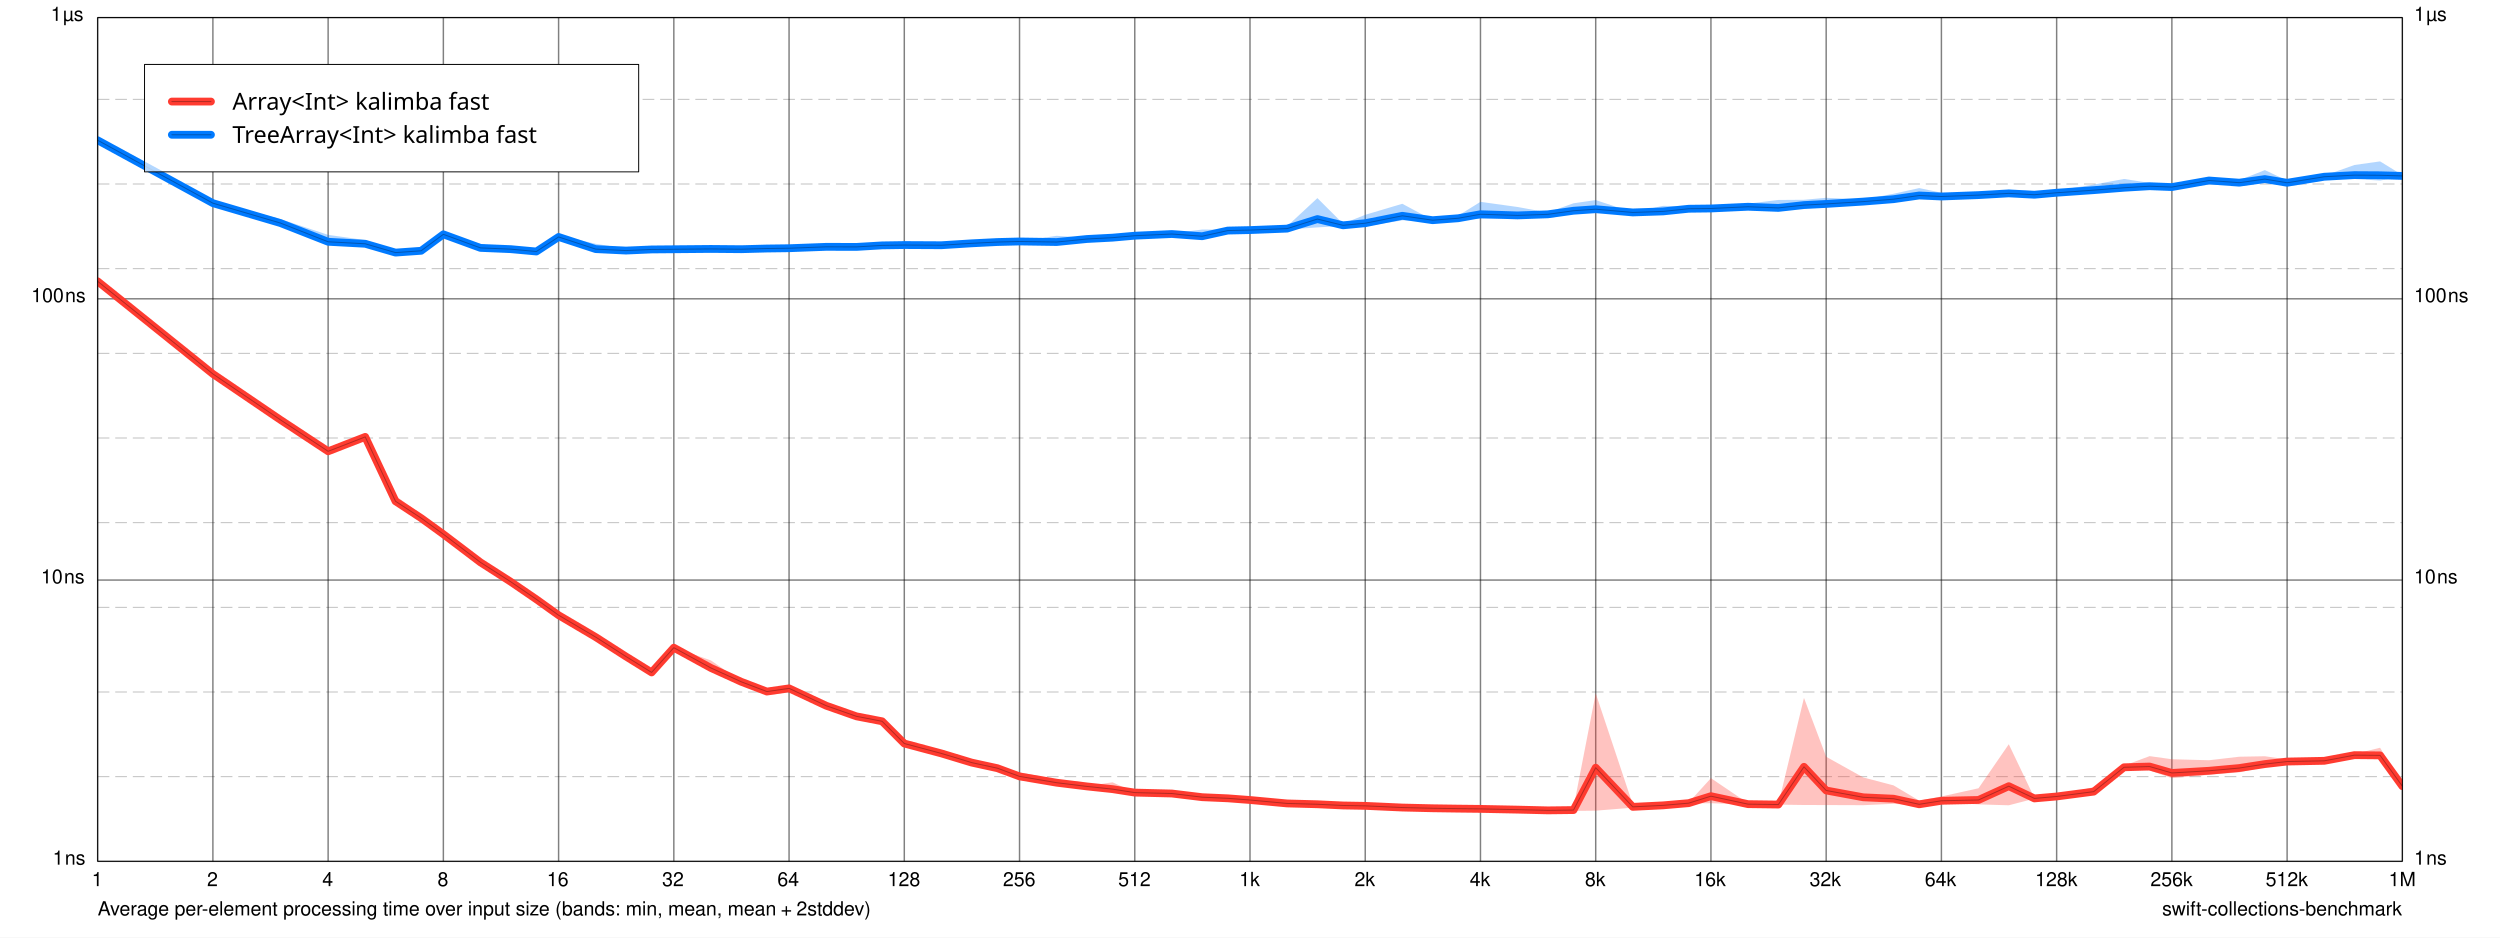
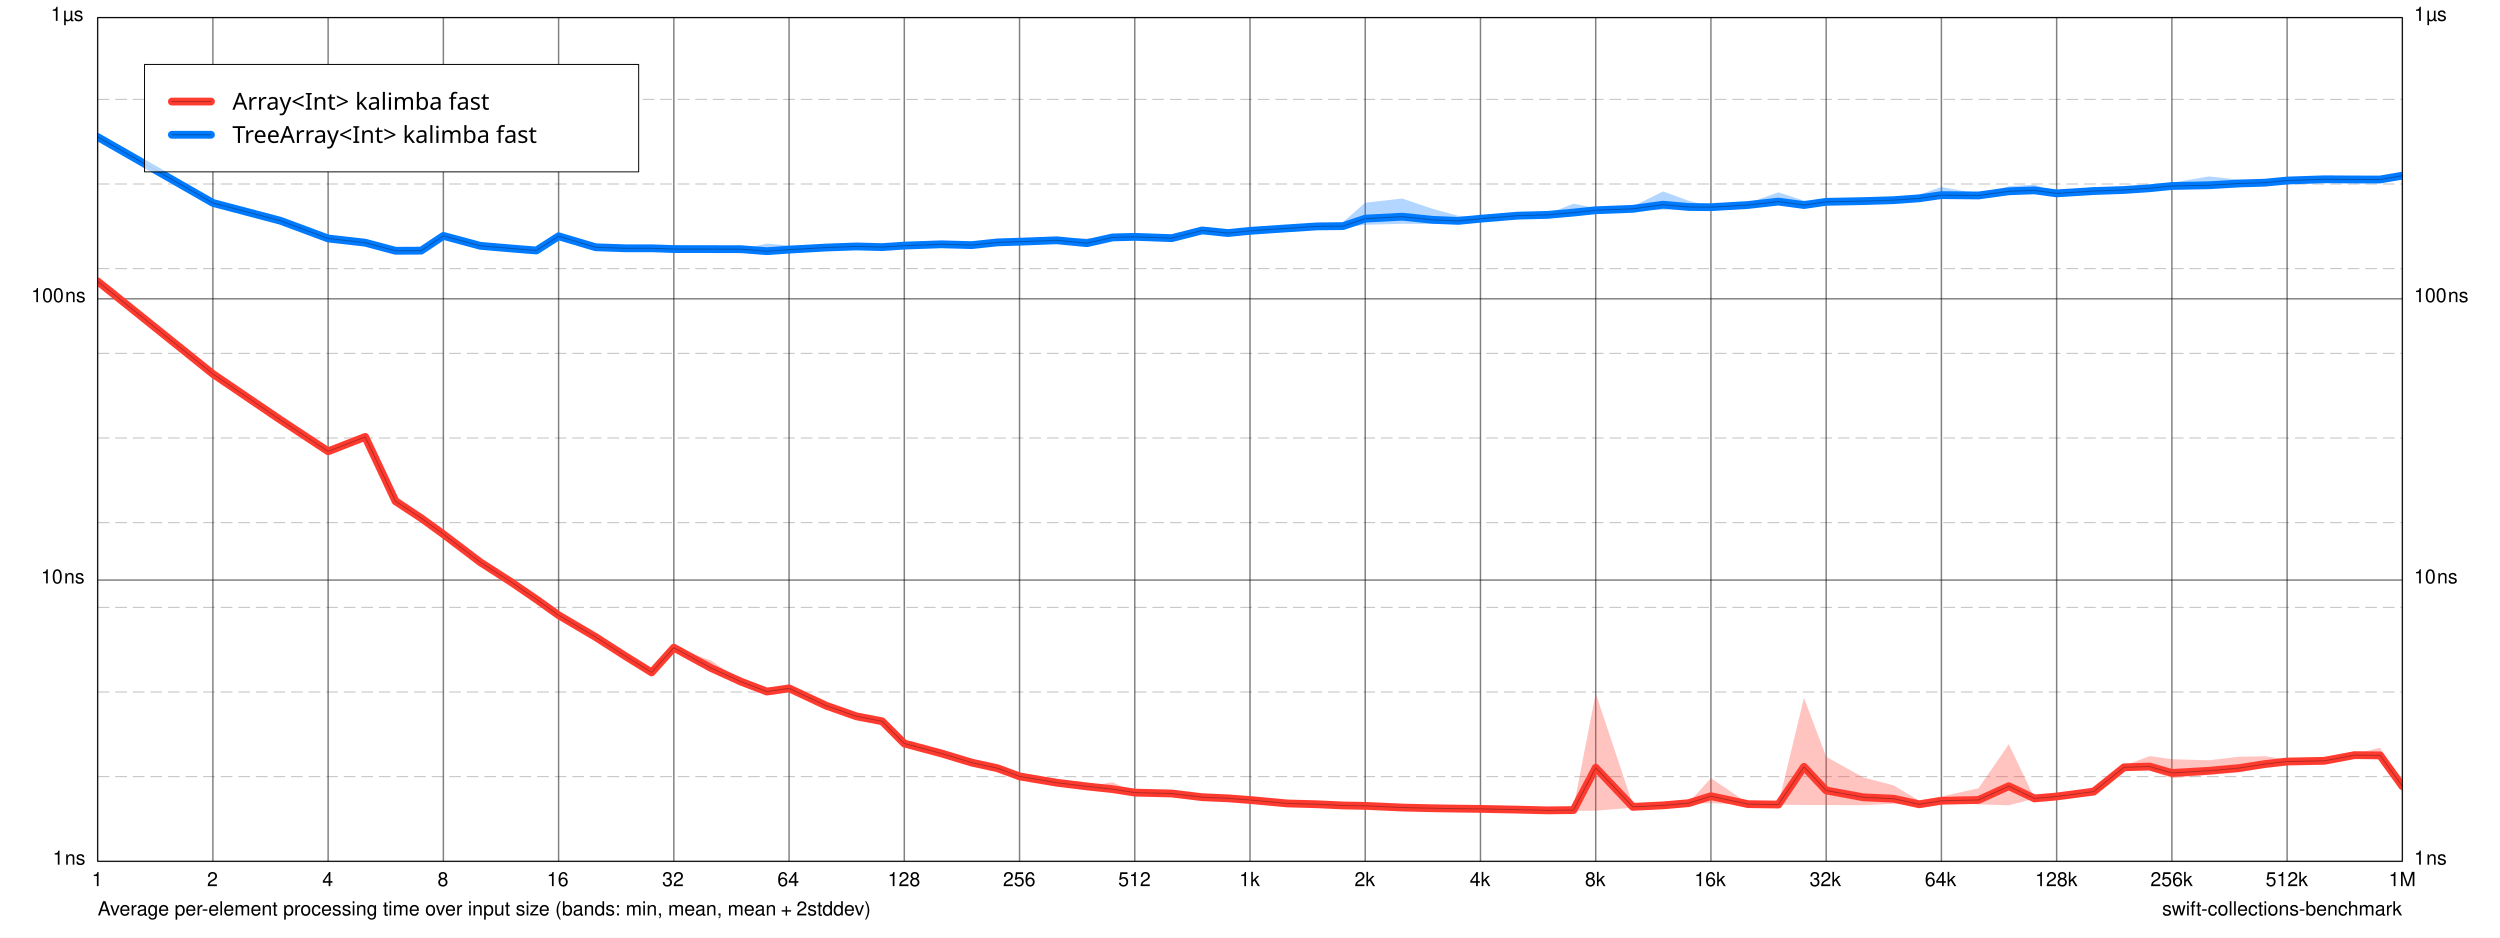
<svg xmlns="http://www.w3.org/2000/svg" xmlns:xlink="http://www.w3.org/1999/xlink" width="1280.0px" height="480.0px" viewBox="0.0 0.0 1280.0 480.0" version="1.1">
  <path d="M 0 0 L 0 480 L 1280 480 L 1280 0 z" fill="#FFFFFF" fill-opacity="1.0" stroke="none" />
  <text x="50" y="468.7" font-family="Helvetica" font-size="10" font-weight="normal" font-style="normal" fill="#000000" fill-opacity="1">Average per-element processing time over input size (bands: min, mean, mean + 2stddev)</text>
  <a xlink:href="https://github.com/apple/swift-collections-benchmark">
    <text x="1107" y="468.7" font-family="Helvetica" font-size="10" font-weight="normal" font-style="normal" fill="#000000" fill-opacity="1">swift-collections-benchmark</text>
  </a>
  <path d="M 50 9 L 50 441" fill="none" stroke-width="0.75" stroke="#000000" stroke-opacity="0.498" stroke-linecap="butt" stroke-linejoin="round" />
  <text x="47" y="453.7" font-family="Helvetica" font-size="10" font-weight="normal" font-style="normal" fill="#000000" fill-opacity="1">1</text>
  <path d="M 109 9 L 109 441" fill="none" stroke-width="0.75" stroke="#000000" stroke-opacity="0.498" stroke-linecap="butt" stroke-linejoin="round" />
  <text x="106" y="453.7" font-family="Helvetica" font-size="10" font-weight="normal" font-style="normal" fill="#000000" fill-opacity="1">2</text>
  <path d="M 168 9 L 168 441" fill="none" stroke-width="0.75" stroke="#000000" stroke-opacity="0.498" stroke-linecap="butt" stroke-linejoin="round" />
  <text x="165" y="453.7" font-family="Helvetica" font-size="10" font-weight="normal" font-style="normal" fill="#000000" fill-opacity="1">4</text>
  <path d="M 227 9 L 227 441" fill="none" stroke-width="0.75" stroke="#000000" stroke-opacity="0.498" stroke-linecap="butt" stroke-linejoin="round" />
  <text x="224" y="453.7" font-family="Helvetica" font-size="10" font-weight="normal" font-style="normal" fill="#000000" fill-opacity="1">8</text>
  <path d="M 286 9 L 286 441" fill="none" stroke-width="0.75" stroke="#000000" stroke-opacity="0.498" stroke-linecap="butt" stroke-linejoin="round" />
  <text x="280" y="453.7" font-family="Helvetica" font-size="10" font-weight="normal" font-style="normal" fill="#000000" fill-opacity="1">16</text>
  <path d="M 345 9 L 345 441" fill="none" stroke-width="0.75" stroke="#000000" stroke-opacity="0.498" stroke-linecap="butt" stroke-linejoin="round" />
  <text x="339" y="453.7" font-family="Helvetica" font-size="10" font-weight="normal" font-style="normal" fill="#000000" fill-opacity="1">32</text>
  <path d="M 404 9 L 404 441" fill="none" stroke-width="0.75" stroke="#000000" stroke-opacity="0.498" stroke-linecap="butt" stroke-linejoin="round" />
  <text x="398" y="453.7" font-family="Helvetica" font-size="10" font-weight="normal" font-style="normal" fill="#000000" fill-opacity="1">64</text>
  <path d="M 463 9 L 463 441" fill="none" stroke-width="0.75" stroke="#000000" stroke-opacity="0.498" stroke-linecap="butt" stroke-linejoin="round" />
  <text x="454.5" y="453.7" font-family="Helvetica" font-size="10" font-weight="normal" font-style="normal" fill="#000000" fill-opacity="1">128</text>
  <path d="M 522 9 L 522 441" fill="none" stroke-width="0.75" stroke="#000000" stroke-opacity="0.498" stroke-linecap="butt" stroke-linejoin="round" />
  <text x="513.5" y="453.7" font-family="Helvetica" font-size="10" font-weight="normal" font-style="normal" fill="#000000" fill-opacity="1">256</text>
  <path d="M 581 9 L 581 441" fill="none" stroke-width="0.75" stroke="#000000" stroke-opacity="0.498" stroke-linecap="butt" stroke-linejoin="round" />
  <text x="572.5" y="453.7" font-family="Helvetica" font-size="10" font-weight="normal" font-style="normal" fill="#000000" fill-opacity="1">512</text>
  <path d="M 640 9 L 640 441" fill="none" stroke-width="0.75" stroke="#000000" stroke-opacity="0.498" stroke-linecap="butt" stroke-linejoin="round" />
  <text x="634.5" y="453.7" font-family="Helvetica" font-size="10" font-weight="normal" font-style="normal" fill="#000000" fill-opacity="1">1k</text>
  <path d="M 699 9 L 699 441" fill="none" stroke-width="0.75" stroke="#000000" stroke-opacity="0.498" stroke-linecap="butt" stroke-linejoin="round" />
  <text x="693.5" y="453.7" font-family="Helvetica" font-size="10" font-weight="normal" font-style="normal" fill="#000000" fill-opacity="1">2k</text>
  <path d="M 758 9 L 758 441" fill="none" stroke-width="0.75" stroke="#000000" stroke-opacity="0.498" stroke-linecap="butt" stroke-linejoin="round" />
  <text x="752.5" y="453.7" font-family="Helvetica" font-size="10" font-weight="normal" font-style="normal" fill="#000000" fill-opacity="1">4k</text>
  <path d="M 817 9 L 817 441" fill="none" stroke-width="0.75" stroke="#000000" stroke-opacity="0.498" stroke-linecap="butt" stroke-linejoin="round" />
  <text x="811.5" y="453.7" font-family="Helvetica" font-size="10" font-weight="normal" font-style="normal" fill="#000000" fill-opacity="1">8k</text>
  <path d="M 876 9 L 876 441" fill="none" stroke-width="0.75" stroke="#000000" stroke-opacity="0.498" stroke-linecap="butt" stroke-linejoin="round" />
  <text x="867.5" y="453.7" font-family="Helvetica" font-size="10" font-weight="normal" font-style="normal" fill="#000000" fill-opacity="1">16k</text>
  <path d="M 935 9 L 935 441" fill="none" stroke-width="0.75" stroke="#000000" stroke-opacity="0.498" stroke-linecap="butt" stroke-linejoin="round" />
  <text x="926.5" y="453.7" font-family="Helvetica" font-size="10" font-weight="normal" font-style="normal" fill="#000000" fill-opacity="1">32k</text>
  <path d="M 994 9 L 994 441" fill="none" stroke-width="0.75" stroke="#000000" stroke-opacity="0.498" stroke-linecap="butt" stroke-linejoin="round" />
  <text x="985.5" y="453.7" font-family="Helvetica" font-size="10" font-weight="normal" font-style="normal" fill="#000000" fill-opacity="1">64k</text>
  <path d="M 1053 9 L 1053 441" fill="none" stroke-width="0.75" stroke="#000000" stroke-opacity="0.498" stroke-linecap="butt" stroke-linejoin="round" />
  <text x="1042" y="453.7" font-family="Helvetica" font-size="10" font-weight="normal" font-style="normal" fill="#000000" fill-opacity="1">128k</text>
  <path d="M 1112 9 L 1112 441" fill="none" stroke-width="0.75" stroke="#000000" stroke-opacity="0.498" stroke-linecap="butt" stroke-linejoin="round" />
  <text x="1101" y="453.7" font-family="Helvetica" font-size="10" font-weight="normal" font-style="normal" fill="#000000" fill-opacity="1">256k</text>
  <path d="M 1171 9 L 1171 441" fill="none" stroke-width="0.75" stroke="#000000" stroke-opacity="0.498" stroke-linecap="butt" stroke-linejoin="round" />
  <text x="1160" y="453.7" font-family="Helvetica" font-size="10" font-weight="normal" font-style="normal" fill="#000000" fill-opacity="1">512k</text>
  <path d="M 1230 9 L 1230 441" fill="none" stroke-width="0.75" stroke="#000000" stroke-opacity="0.498" stroke-linecap="butt" stroke-linejoin="round" />
  <text x="1223" y="453.7" font-family="Helvetica" font-size="10" font-weight="normal" font-style="normal" fill="#000000" fill-opacity="1">1M</text>
  <path d="M 50 441 L 1230 441" fill="none" stroke-width="0.75" stroke="#000000" stroke-opacity="0.498" stroke-linecap="butt" stroke-linejoin="round" />
  <text x="27" y="442.7" font-family="Helvetica" font-size="10" font-weight="normal" font-style="normal" fill="#000000" fill-opacity="1">1 ns</text>
  <text x="1236" y="442.7" font-family="Helvetica" font-size="10" font-weight="normal" font-style="normal" fill="#000000" fill-opacity="1">1 ns</text>
  <path d="M 50 297 L 1230 297" fill="none" stroke-width="0.75" stroke="#000000" stroke-opacity="0.498" stroke-linecap="butt" stroke-linejoin="round" />
  <text x="21" y="298.7" font-family="Helvetica" font-size="10" font-weight="normal" font-style="normal" fill="#000000" fill-opacity="1">10 ns</text>
  <text x="1236" y="298.7" font-family="Helvetica" font-size="10" font-weight="normal" font-style="normal" fill="#000000" fill-opacity="1">10 ns</text>
  <path d="M 50 153 L 1230 153" fill="none" stroke-width="0.75" stroke="#000000" stroke-opacity="0.498" stroke-linecap="butt" stroke-linejoin="round" />
  <text x="16" y="154.7" font-family="Helvetica" font-size="10" font-weight="normal" font-style="normal" fill="#000000" fill-opacity="1">100 ns</text>
  <text x="1236" y="154.7" font-family="Helvetica" font-size="10" font-weight="normal" font-style="normal" fill="#000000" fill-opacity="1">100 ns</text>
  <path d="M 50 9 L 1230 9" fill="none" stroke-width="0.75" stroke="#000000" stroke-opacity="0.498" stroke-linecap="butt" stroke-linejoin="round" />
  <text x="26" y="10.7" font-family="Helvetica" font-size="10" font-weight="normal" font-style="normal" fill="#000000" fill-opacity="1">1 µs</text>
  <text x="1236" y="10.7" font-family="Helvetica" font-size="10" font-weight="normal" font-style="normal" fill="#000000" fill-opacity="1">1 µs</text>
  <path d="M 50 397.65 L 1230 397.65" fill="none" stroke-width="0.5" stroke="#000000" stroke-opacity="0.259" stroke-linecap="butt" stroke-linejoin="round" stroke-dasharray="6 3" stroke-dashoffset="0" />
  <path d="M 50 354.3 L 1230 354.3" fill="none" stroke-width="0.5" stroke="#000000" stroke-opacity="0.259" stroke-linecap="butt" stroke-linejoin="round" stroke-dasharray="6 3" stroke-dashoffset="0" />
  <path d="M 50 310.96 L 1230 310.96" fill="none" stroke-width="0.5" stroke="#000000" stroke-opacity="0.259" stroke-linecap="butt" stroke-linejoin="round" stroke-dasharray="6 3" stroke-dashoffset="0" />
  <path d="M 50 267.61 L 1230 267.61" fill="none" stroke-width="0.5" stroke="#000000" stroke-opacity="0.259" stroke-linecap="butt" stroke-linejoin="round" stroke-dasharray="6 3" stroke-dashoffset="0" />
  <path d="M 50 224.26 L 1230 224.26" fill="none" stroke-width="0.5" stroke="#000000" stroke-opacity="0.259" stroke-linecap="butt" stroke-linejoin="round" stroke-dasharray="6 3" stroke-dashoffset="0" />
  <path d="M 50 180.91 L 1230 180.91" fill="none" stroke-width="0.5" stroke="#000000" stroke-opacity="0.259" stroke-linecap="butt" stroke-linejoin="round" stroke-dasharray="6 3" stroke-dashoffset="0" />
  <path d="M 50 137.56 L 1230 137.56" fill="none" stroke-width="0.5" stroke="#000000" stroke-opacity="0.259" stroke-linecap="butt" stroke-linejoin="round" stroke-dasharray="6 3" stroke-dashoffset="0" />
  <path d="M 50 94.213 L 1230 94.213" fill="none" stroke-width="0.5" stroke="#000000" stroke-opacity="0.259" stroke-linecap="butt" stroke-linejoin="round" stroke-dasharray="6 3" stroke-dashoffset="0" />
  <path d="M 50 50.865 L 1230 50.865" fill="none" stroke-width="0.5" stroke="#000000" stroke-opacity="0.259" stroke-linecap="butt" stroke-linejoin="round" stroke-dasharray="6 3" stroke-dashoffset="0" />
  <path d="M 74 33 L 74 88 L 327 88 L 327 33 z" fill="#FFFFFF" fill-opacity="1.0" stroke="none" />
  <clipPath id="clip-0">
    <path d="M 50 9 L 50 441 L 1230 441 L 1230 9 z" />
  </clipPath>
  <g clip-path="url(#clip-0)">
-     <path d="M 50 71.617L 109 102.93L 143.51 112.16L 168 120.25L 186.99 122.91L 202.51 128.29L 215.63 128.3L 227 119.73L 245.99 124.91L 261.51 127.45L 274.63 128.59L 286 120.35L 304.99 124.84L 320.51 127.25L 333.63 127.58L 345 127.54L 363.99 127.07L 379.51 127.15L 392.63 126.83L 404 127.07L 422.99 126.08L 438.51 125.9L 451.63 125.35L 463 125.28L 481.99 123.95L 497.51 124.58L 510.63 123.32L 522 123.61L 540.99 120.73L 556.51 121.8L 569.63 120.97L 581 120.58L 599.99 119.53L 615.51 117.52L 628.63 117.6L 640 117.74L 658.99 115.84L 674.51 101.43L 687.63 114.51L 699 109.98L 717.99 104.33L 733.51 112.67L 746.63 110.4L 758 103.34L 776.99 105.98L 792.51 108.78L 805.63 104.08L 817 102.44L 835.99 108.69L 851.51 105.39L 864.63 105.64L 876 106.72L 894.99 104.27L 910.51 102.38L 923.63 102.28L 935 101.27L 953.99 102.14L 969.51 99.206L 982.63 96.298L 994 98.674L 1013 99.471L 1028.5 97.426L 1041.6 97.85L 1053 97.547L 1072 94.507L 1087.5 91.629L 1100.6 93.631L 1112 95.58L 1131 91.637L 1146.5 92.289L 1159.6 87.083L 1171 92.47L 1190 89.954L 1205.5 84.47L 1218.6 82.629L 1230 89.652L 1230 90.219L 1218.6 92.467L 1205.5 91.606L 1190 90.681L 1171 93.974L 1159.6 93.409L 1146.5 93.977L 1131 92.693L 1112 95.852L 1100.6 95.954L 1087.5 97.8L 1072 98.392L 1053 99.089L 1041.6 100.37L 1028.5 99.572L 1013 100.04L 994 101.31L 982.63 101.49L 969.51 102.99L 953.99 103.6L 935 105.55L 923.63 105.99L 910.51 107.95L 894.99 106.44L 876 106.74L 864.63 107.32L 851.51 109.28L 835.99 108.79L 817 108.85L 805.63 109.31L 792.51 110.06L 776.99 111.89L 758 112.1L 746.63 112.22L 733.51 112.77L 717.99 112.82L 699 115.87L 687.63 115.66L 674.51 116.43L 658.99 117.48L 640 117.83L 628.63 118.21L 615.51 122.2L 599.99 119.93L 581 120.72L 569.63 121.93L 556.51 122.58L 540.99 125.09L 522 123.63L 510.63 124.13L 497.51 124.58L 481.99 126.14L 463 125.52L 451.63 125.74L 438.51 126.6L 422.99 126.49L 404 127.09L 392.63 127.39L 379.51 127.74L 363.99 127.59L 345 127.65L 333.63 127.77L 320.51 128.66L 304.99 128.52L 286 121.66L 274.63 128.83L 261.51 127.61L 245.99 127.64L 227 120.07L 215.63 128.44L 202.51 129.7L 186.99 125.49L 168 125.09L 143.51 114.9L 109 104.41L 50 71.888" fill="#007AFF" fill-opacity="0.302" stroke="none" />
+     <path d="M 50 70.131L 109 102.65L 143.51 112.87L 168 121.48L 186.99 124.08L 202.51 128.15L 215.63 128.08L 227 119.97L 245.99 125.66L 261.51 127.17L 274.63 127.84L 286 120.81L 304.99 125.64L 320.51 126.17L 333.63 125.93L 345 126.85L 363.99 126.97L 379.51 127.57L 392.63 124.73L 404 125.71L 422.99 125.58L 438.51 125.8L 451.63 124.78L 463 125.31L 481.99 124.78L 497.51 123.74L 510.63 123.98L 522 123.18L 540.99 121.87L 556.51 122.06L 569.63 121.22L 581 120.61L 599.99 120.15L 615.51 116.3L 628.63 117.35L 640 117.71L 658.99 115.51L 674.51 115.21L 687.63 113.7L 699 103.79L 717.99 101.65L 733.51 106.92L 746.63 110.48L 758 110.87L 776.99 109.6L 792.51 109.42L 805.63 104.29L 817 106.56L 835.99 105.67L 851.51 98.023L 864.63 102.81L 876 105.73L 894.99 104.03L 910.51 98.463L 923.63 102.73L 935 103.22L 953.99 101.11L 969.51 102.18L 982.63 99.682L 994 95.743L 1013 99.167L 1028.5 95.402L 1041.6 94.583L 1053 98.297L 1072 95.757L 1087.5 96.11L 1100.6 94.783L 1112 93.565L 1131 90.322L 1146.5 91.981L 1159.6 93.498L 1171 90.827L 1190 90.627L 1205.5 91.477L 1218.6 90.147L 1230 89.204L 1230 90.194L 1218.6 92.527L 1205.5 92.032L 1190 92.21L 1171 93.014L 1159.6 93.545L 1146.5 94.646L 1131 96.532L 1112 95.832L 1100.6 96.954L 1087.5 97.685L 1072 98.573L 1053 99.26L 1041.6 98.51L 1028.5 98.864L 1013 100.4L 994 101.45L 982.63 102.2L 969.51 102.59L 953.99 103.64L 935 103.37L 923.63 105.79L 910.51 104.97L 894.99 105.3L 876 106.2L 864.63 107.14L 851.51 107.4L 835.99 107.37L 817 108.04L 805.63 110.53L 792.51 110.22L 776.99 110.71L 758 112.39L 746.63 114.06L 733.51 114.68L 717.99 114.59L 699 115.09L 687.63 116.51L 674.51 116.14L 658.99 117.41L 640 118.36L 628.63 120.05L 615.51 118.58L 599.99 122.57L 581 121.49L 569.63 121.68L 556.51 125.4L 540.99 123.44L 522 123.96L 510.63 124.16L 497.51 126.14L 481.99 125.19L 463 125.91L 451.63 127.16L 438.51 126.32L 422.99 127.15L 404 128.57L 392.63 130.05L 379.51 127.6L 363.99 127.76L 345 127.76L 333.63 127.54L 320.51 127.47L 304.99 126.94L 286 121.01L 274.63 128.39L 261.51 127.2L 245.99 125.95L 227 121.06L 215.63 128.42L 202.51 128.49L 186.99 124.33L 168 122.32L 143.51 113.04L 109 104.35L 50 70.131" fill="#007AFF" fill-opacity="0.302" stroke="none" />
    <path d="M 50 144.04L 109 191.13L 143.51 214.6L 168 230.75L 186.99 222.55L 202.51 253.82L 215.63 263.4L 227 273.21L 245.99 287.6L 261.51 297.88L 274.63 306.25L 286 314.39L 304.99 326.18L 320.51 335.57L 333.63 344L 345 331.43L 363.99 338.15L 379.51 348.86L 392.63 353.92L 404 352.44L 422.99 360.17L 438.51 366.07L 451.63 368.88L 463 378.95L 481.99 385.75L 497.51 389.6L 510.63 392.32L 522 395.45L 540.99 399.07L 556.51 402.5L 569.63 400.54L 581 405.73L 599.99 406.08L 615.51 407.38L 628.63 408.54L 640 409.46L 658.99 410.15L 674.51 411.77L 687.63 412.34L 699 412.42L 717.99 413.43L 733.51 413.73L 746.63 413.89L 758 414.01L 776.99 414.29L 792.51 414.76L 805.63 413.54L 817 354.99L 835.99 411.91L 851.51 411.81L 864.63 410.89L 876 398.42L 894.99 411.27L 910.51 411.83L 923.63 357.31L 935 387.45L 953.99 398.05L 969.51 402.12L 982.63 409.93L 994 407.8L 1013 403.59L 1028.5 381.05L 1041.6 408.48L 1053 407.5L 1072 402.99L 1087.5 392.02L 1100.6 387.14L 1112 388.73L 1131 389.24L 1146.5 387.44L 1159.6 387.2L 1171 388.82L 1190 388.8L 1205.5 386.04L 1218.6 382.84L 1230 401.65L 1230 402.82L 1218.6 388.21L 1205.5 386.83L 1190 389.81L 1171 390.29L 1159.6 392.7L 1146.5 395.43L 1131 396.67L 1112 398.43L 1100.6 394.47L 1087.5 393.15L 1072 406.15L 1053 407.9L 1041.6 408.9L 1028.5 412.31L 1013 411.84L 994 410.79L 982.63 412.47L 969.51 411.54L 953.99 412.26L 935 412.19L 923.63 412.16L 910.51 411.97L 894.99 411.88L 876 411.25L 864.63 411.32L 851.51 412.52L 835.99 413.53L 817 415.06L 805.63 415.18L 792.51 414.96L 776.99 414.62L 758 414.2L 746.63 414.06L 733.51 413.86L 717.99 413.47L 699 412.67L 687.63 412.41L 674.51 411.79L 658.99 411.79L 640 409.65L 628.63 408.81L 615.51 408.45L 599.99 406.35L 581 405.84L 569.63 405.33L 556.51 402.71L 540.99 401.34L 522 398.27L 510.63 393.66L 497.51 390.76L 481.99 385.75L 463 381.3L 451.63 369.45L 438.51 367.02L 422.99 361.73L 404 352.44L 392.63 354.14L 379.51 349.15L 363.99 343.42L 345 331.69L 333.63 344.38L 320.51 336.36L 304.99 326.19L 286 315.21L 274.63 307.07L 261.51 297.88L 245.99 288.04L 227 273.63L 215.63 265.95L 202.51 257.69L 186.99 224.1L 168 231.18L 143.51 215.04L 109 191.58L 50 144.04" fill="#FF3B30" fill-opacity="0.302" stroke="none" />
-     <path d="M 50 71.817L 109 104.02L 143.51 114.18L 168 123.79L 186.99 124.81L 202.51 129.33L 215.63 128.4L 227 119.98L 245.99 126.92L 261.51 127.57L 274.63 128.77L 286 121.32L 304.99 127.54L 320.51 128.29L 333.63 127.72L 345 127.62L 363.99 127.45L 379.51 127.59L 392.63 127.24L 404 127.09L 422.99 126.38L 438.51 126.42L 451.63 125.64L 463 125.46L 481.99 125.56L 497.51 124.58L 510.63 123.92L 522 123.63L 540.99 123.92L 556.51 122.37L 569.63 121.68L 581 120.68L 599.99 119.82L 615.51 120.95L 628.63 118.05L 640 117.8L 658.99 117.05L 674.51 112.16L 687.63 115.36L 699 114.28L 717.99 110.49L 733.51 112.74L 746.63 111.74L 758 109.69L 776.99 110.29L 792.51 109.73L 805.63 107.9L 817 107.11L 835.99 108.77L 851.51 108.24L 864.63 106.88L 876 106.74L 894.99 105.86L 910.51 106.45L 923.63 105L 935 104.41L 953.99 103.22L 969.51 101.98L 982.63 100.09L 994 100.61L 1013 99.894L 1028.5 99.004L 1041.6 99.701L 1053 98.683L 1072 97.353L 1087.5 96.128L 1100.6 95.339L 1112 95.781L 1131 92.415L 1146.5 93.532L 1159.6 91.694L 1171 93.578L 1190 90.491L 1205.5 89.662L 1218.6 89.744L 1230 90.07" fill="none" stroke-width="4" stroke="#007AFF" stroke-opacity="1" stroke-linecap="round" stroke-linejoin="round" />
+     <path d="M 50 70.131L 109 103.9L 143.51 113L 168 122.1L 186.99 124.26L 202.51 128.4L 215.63 128.33L 227 120.77L 245.99 125.87L 261.51 127.19L 274.63 128.25L 286 120.96L 304.99 126.6L 320.51 127.13L 333.63 127.12L 345 127.52L 363.99 127.55L 379.51 127.59L 392.63 128.61L 404 127.81L 422.99 126.74L 438.51 126.18L 451.63 126.53L 463 125.75L 481.99 125.08L 497.51 125.51L 510.63 124.11L 522 123.75L 540.99 123.03L 556.51 124.51L 569.63 121.56L 581 121.26L 599.99 121.93L 615.51 117.98L 628.63 119.33L 640 118.19L 658.99 116.91L 674.51 115.9L 687.63 115.77L 699 111.94L 717.99 110.94L 733.51 112.56L 746.63 113.1L 758 111.99L 776.99 110.42L 792.51 110.01L 805.63 108.84L 817 107.65L 835.99 106.92L 851.51 104.81L 864.63 105.98L 876 106.08L 894.99 104.96L 910.51 103.21L 923.63 104.98L 935 103.33L 953.99 102.97L 969.51 102.49L 982.63 101.53L 994 99.905L 1013 100.08L 1028.5 97.941L 1041.6 97.461L 1053 99.007L 1072 97.825L 1087.5 97.27L 1100.6 96.38L 1112 95.232L 1131 94.85L 1146.5 93.939L 1159.6 93.532L 1171 92.436L 1190 91.793L 1205.5 91.887L 1218.6 91.896L 1230 89.934" fill="none" stroke-width="4" stroke="#007AFF" stroke-opacity="1" stroke-linecap="round" stroke-linejoin="round" />
    <path d="M 50 144.04L 109 191.46L 143.51 214.92L 168 231.07L 186.99 223.69L 202.51 256.65L 215.63 265.28L 227 273.52L 245.99 287.92L 261.51 297.88L 274.63 306.86L 286 314.99L 304.99 326.19L 320.51 336.15L 333.63 344.28L 345 331.62L 363.99 342L 379.51 349.07L 392.63 354.08L 404 352.44L 422.99 361.32L 438.51 366.77L 451.63 369.3L 463 380.68L 481.99 385.75L 497.51 390.45L 510.63 393.31L 522 397.52L 540.99 400.74L 556.51 402.65L 569.63 404.04L 581 405.81L 599.99 406.28L 615.51 408.16L 628.63 408.74L 640 409.6L 658.99 411.36L 674.51 411.78L 687.63 412.4L 699 412.6L 717.99 413.46L 733.51 413.83L 746.63 414.02L 758 414.15L 776.99 414.53L 792.51 414.91L 805.63 414.75L 817 393.07L 835.99 413.11L 851.51 412.34L 864.63 411.21L 876 407.64L 894.99 411.72L 910.51 411.93L 923.63 392.62L 935 404.72L 953.99 408.22L 969.51 408.94L 982.63 411.8L 994 410L 1013 409.58L 1028.5 402.53L 1041.6 408.79L 1053 407.8L 1072 405.31L 1087.5 392.85L 1100.6 392.47L 1112 395.75L 1131 394.64L 1146.5 393.24L 1159.6 391.21L 1171 389.91L 1190 389.54L 1205.5 386.63L 1218.6 386.76L 1230 402.51" fill="none" stroke-width="4" stroke="#FF3B30" stroke-opacity="1" stroke-linecap="round" stroke-linejoin="round" />
-     <path d="M 50 71.817L 109 104.02L 143.51 114.18L 168 123.79L 186.99 124.81L 202.51 129.33L 215.63 128.4L 227 119.98L 245.99 126.92L 261.51 127.57L 274.63 128.77L 286 121.32L 304.99 127.54L 320.51 128.29L 333.63 127.72L 345 127.62L 363.99 127.45L 379.51 127.59L 392.63 127.24L 404 127.09L 422.99 126.38L 438.51 126.42L 451.63 125.64L 463 125.46L 481.99 125.56L 497.51 124.58L 510.63 123.92L 522 123.63L 540.99 123.92L 556.51 122.37L 569.63 121.68L 581 120.68L 599.99 119.82L 615.51 120.95L 628.63 118.05L 640 117.8L 658.99 117.05L 674.51 112.16L 687.63 115.36L 699 114.28L 717.99 110.49L 733.51 112.74L 746.63 111.74L 758 109.69L 776.99 110.29L 792.51 109.73L 805.63 107.9L 817 107.11L 835.99 108.77L 851.51 108.24L 864.63 106.88L 876 106.74L 894.99 105.86L 910.51 106.45L 923.63 105L 935 104.41L 953.99 103.22L 969.51 101.98L 982.63 100.09L 994 100.61L 1013 99.894L 1028.5 99.004L 1041.6 99.701L 1053 98.683L 1072 97.353L 1087.5 96.128L 1100.6 95.339L 1112 95.781L 1131 92.415L 1146.5 93.532L 1159.6 91.694L 1171 93.578L 1190 90.491L 1205.5 89.662L 1218.6 89.744L 1230 90.07" fill="none" stroke-width="0.5" stroke="#000000" stroke-opacity="0.302" stroke-linecap="round" stroke-linejoin="round" />
+     <path d="M 50 70.131L 109 103.9L 143.51 113L 168 122.1L 186.99 124.26L 202.51 128.4L 215.63 128.33L 227 120.77L 245.99 125.87L 261.51 127.19L 274.63 128.25L 286 120.96L 304.99 126.6L 320.51 127.13L 333.63 127.12L 345 127.52L 363.99 127.55L 379.51 127.59L 392.63 128.61L 404 127.81L 422.99 126.74L 438.51 126.18L 451.63 126.53L 463 125.75L 481.99 125.08L 497.51 125.51L 510.63 124.11L 522 123.75L 540.99 123.03L 556.51 124.51L 569.63 121.56L 581 121.26L 599.99 121.93L 615.51 117.98L 628.63 119.33L 640 118.19L 658.99 116.91L 674.51 115.9L 687.63 115.77L 699 111.94L 717.99 110.94L 733.51 112.56L 746.63 113.1L 758 111.99L 776.99 110.42L 792.51 110.01L 805.63 108.84L 817 107.65L 835.99 106.92L 851.51 104.81L 864.63 105.98L 876 106.08L 894.99 104.96L 910.51 103.21L 923.63 104.98L 935 103.33L 953.99 102.97L 969.51 102.49L 982.63 101.53L 994 99.905L 1013 100.08L 1028.5 97.941L 1041.6 97.461L 1053 99.007L 1072 97.825L 1087.5 97.27L 1100.6 96.38L 1112 95.232L 1131 94.85L 1146.5 93.939L 1159.6 93.532L 1171 92.436L 1190 91.793L 1205.5 91.887L 1218.6 91.896L 1230 89.934" fill="none" stroke-width="0.5" stroke="#000000" stroke-opacity="0.302" stroke-linecap="round" stroke-linejoin="round" />
    <path d="M 50 144.04L 109 191.46L 143.51 214.92L 168 231.07L 186.99 223.69L 202.51 256.65L 215.63 265.28L 227 273.52L 245.99 287.92L 261.51 297.88L 274.63 306.86L 286 314.99L 304.99 326.19L 320.51 336.15L 333.63 344.28L 345 331.62L 363.99 342L 379.51 349.07L 392.63 354.08L 404 352.44L 422.99 361.32L 438.51 366.77L 451.63 369.3L 463 380.68L 481.99 385.75L 497.51 390.45L 510.63 393.31L 522 397.52L 540.99 400.74L 556.51 402.65L 569.63 404.04L 581 405.81L 599.99 406.28L 615.51 408.16L 628.63 408.74L 640 409.6L 658.99 411.36L 674.51 411.78L 687.63 412.4L 699 412.6L 717.99 413.46L 733.51 413.83L 746.63 414.02L 758 414.15L 776.99 414.53L 792.51 414.91L 805.63 414.75L 817 393.07L 835.99 413.11L 851.51 412.34L 864.63 411.21L 876 407.64L 894.99 411.72L 910.51 411.93L 923.63 392.62L 935 404.72L 953.99 408.22L 969.51 408.94L 982.63 411.8L 994 410L 1013 409.58L 1028.5 402.53L 1041.6 408.79L 1053 407.8L 1072 405.31L 1087.5 392.85L 1100.6 392.47L 1112 395.75L 1131 394.64L 1146.5 393.24L 1159.6 391.21L 1171 389.91L 1190 389.54L 1205.5 386.63L 1218.6 386.76L 1230 402.51" fill="none" stroke-width="0.5" stroke="#000000" stroke-opacity="0.302" stroke-linecap="round" stroke-linejoin="round" />
  </g>
  <path d="M 74 33 L 74 88 L 327 88 L 327 33 z" fill="#FFFFFF" fill-opacity="0.702" stroke-width="0.5" stroke="#000000" stroke-opacity="1" stroke-linecap="round" stroke-linejoin="round" />
  <path d="M 88 52 L 108 52" fill="none" stroke-width="4" stroke="#FF3B30" stroke-opacity="1" stroke-linecap="round" stroke-linejoin="round" />
  <path d="M 88 52 L 108 52" fill="none" stroke-width="0.5" stroke="#000000" stroke-opacity="0.302" stroke-linecap="round" stroke-linejoin="round" />
  <text x="119" y="56.17" font-family="Menlo" font-size="12" font-weight="normal" font-style="normal" fill="#000000" fill-opacity="1">Array&lt;Int&gt; kalimba fast</text>
  <path d="M 88 69 L 108 69" fill="none" stroke-width="4" stroke="#007AFF" stroke-opacity="1" stroke-linecap="round" stroke-linejoin="round" />
  <path d="M 88 69 L 108 69" fill="none" stroke-width="0.5" stroke="#000000" stroke-opacity="0.302" stroke-linecap="round" stroke-linejoin="round" />
  <text x="119" y="73.17" font-family="Menlo" font-size="12" font-weight="normal" font-style="normal" fill="#000000" fill-opacity="1">TreeArray&lt;Int&gt; kalimba fast</text>
  <path d="M 50 9 L 50 441 L 1230 441 L 1230 9 z" fill="none" stroke-width="0.5" stroke="#000000" stroke-opacity="1" stroke-linecap="round" stroke-linejoin="round" />
</svg>
